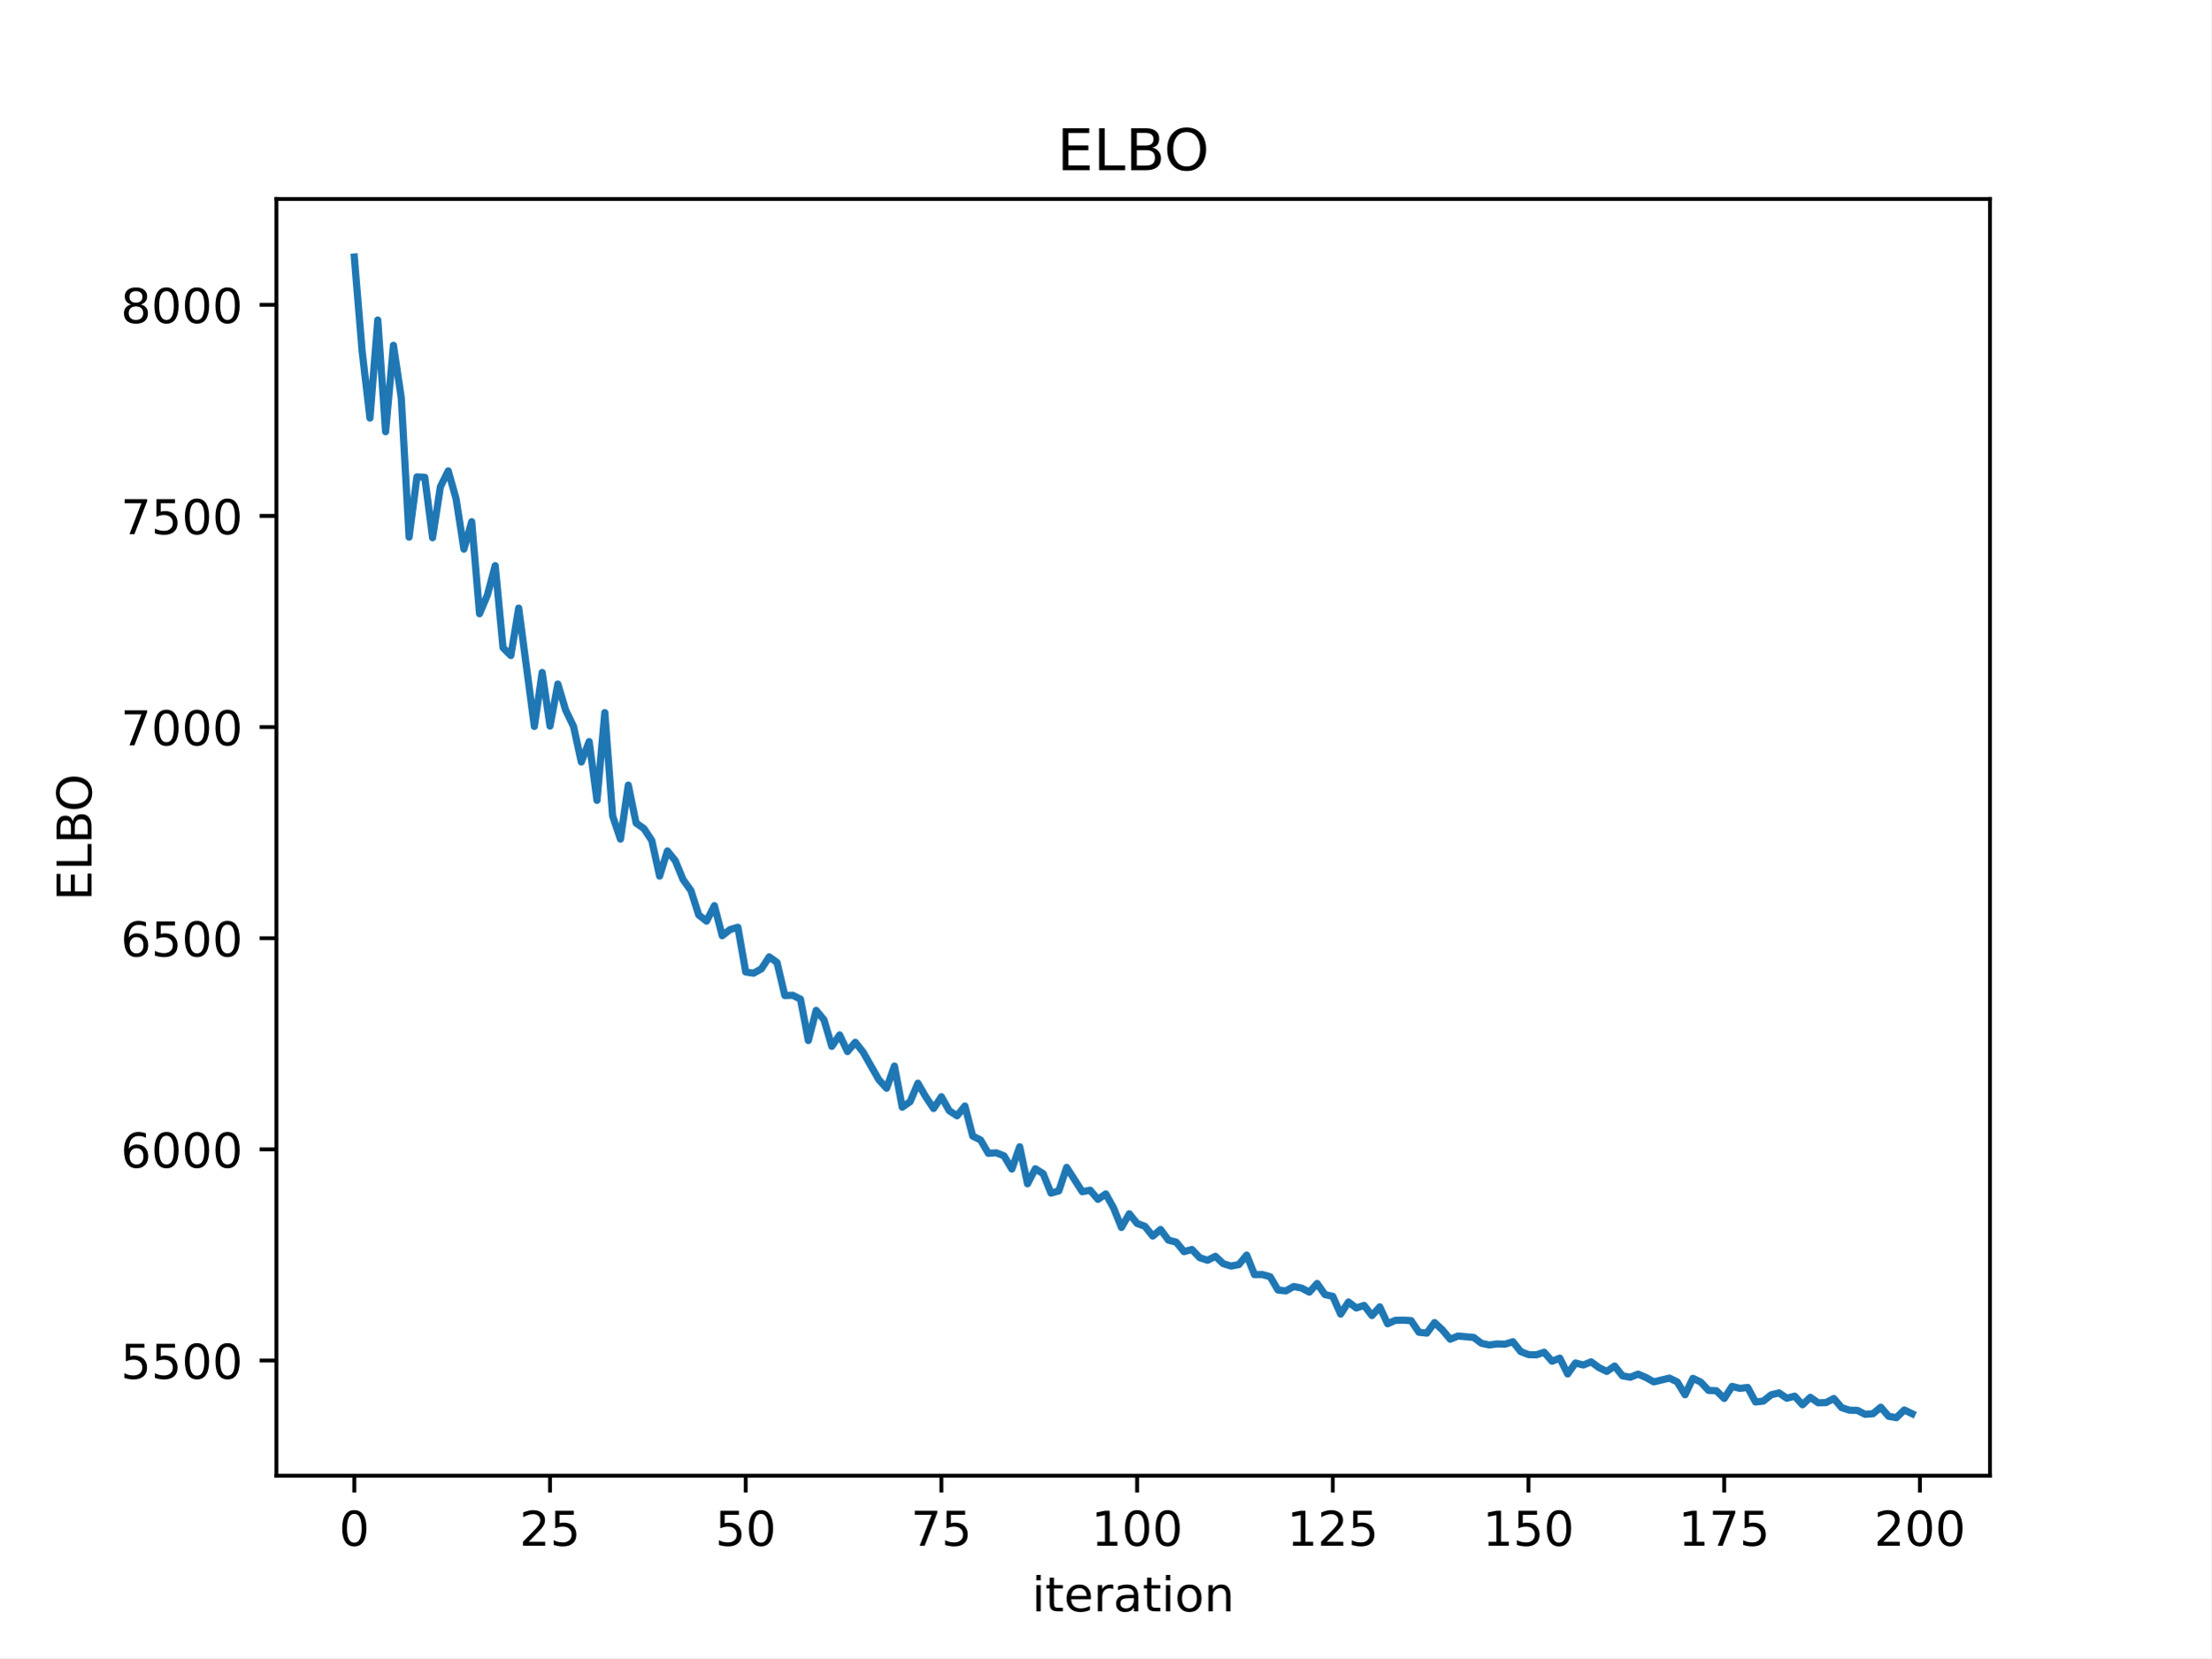
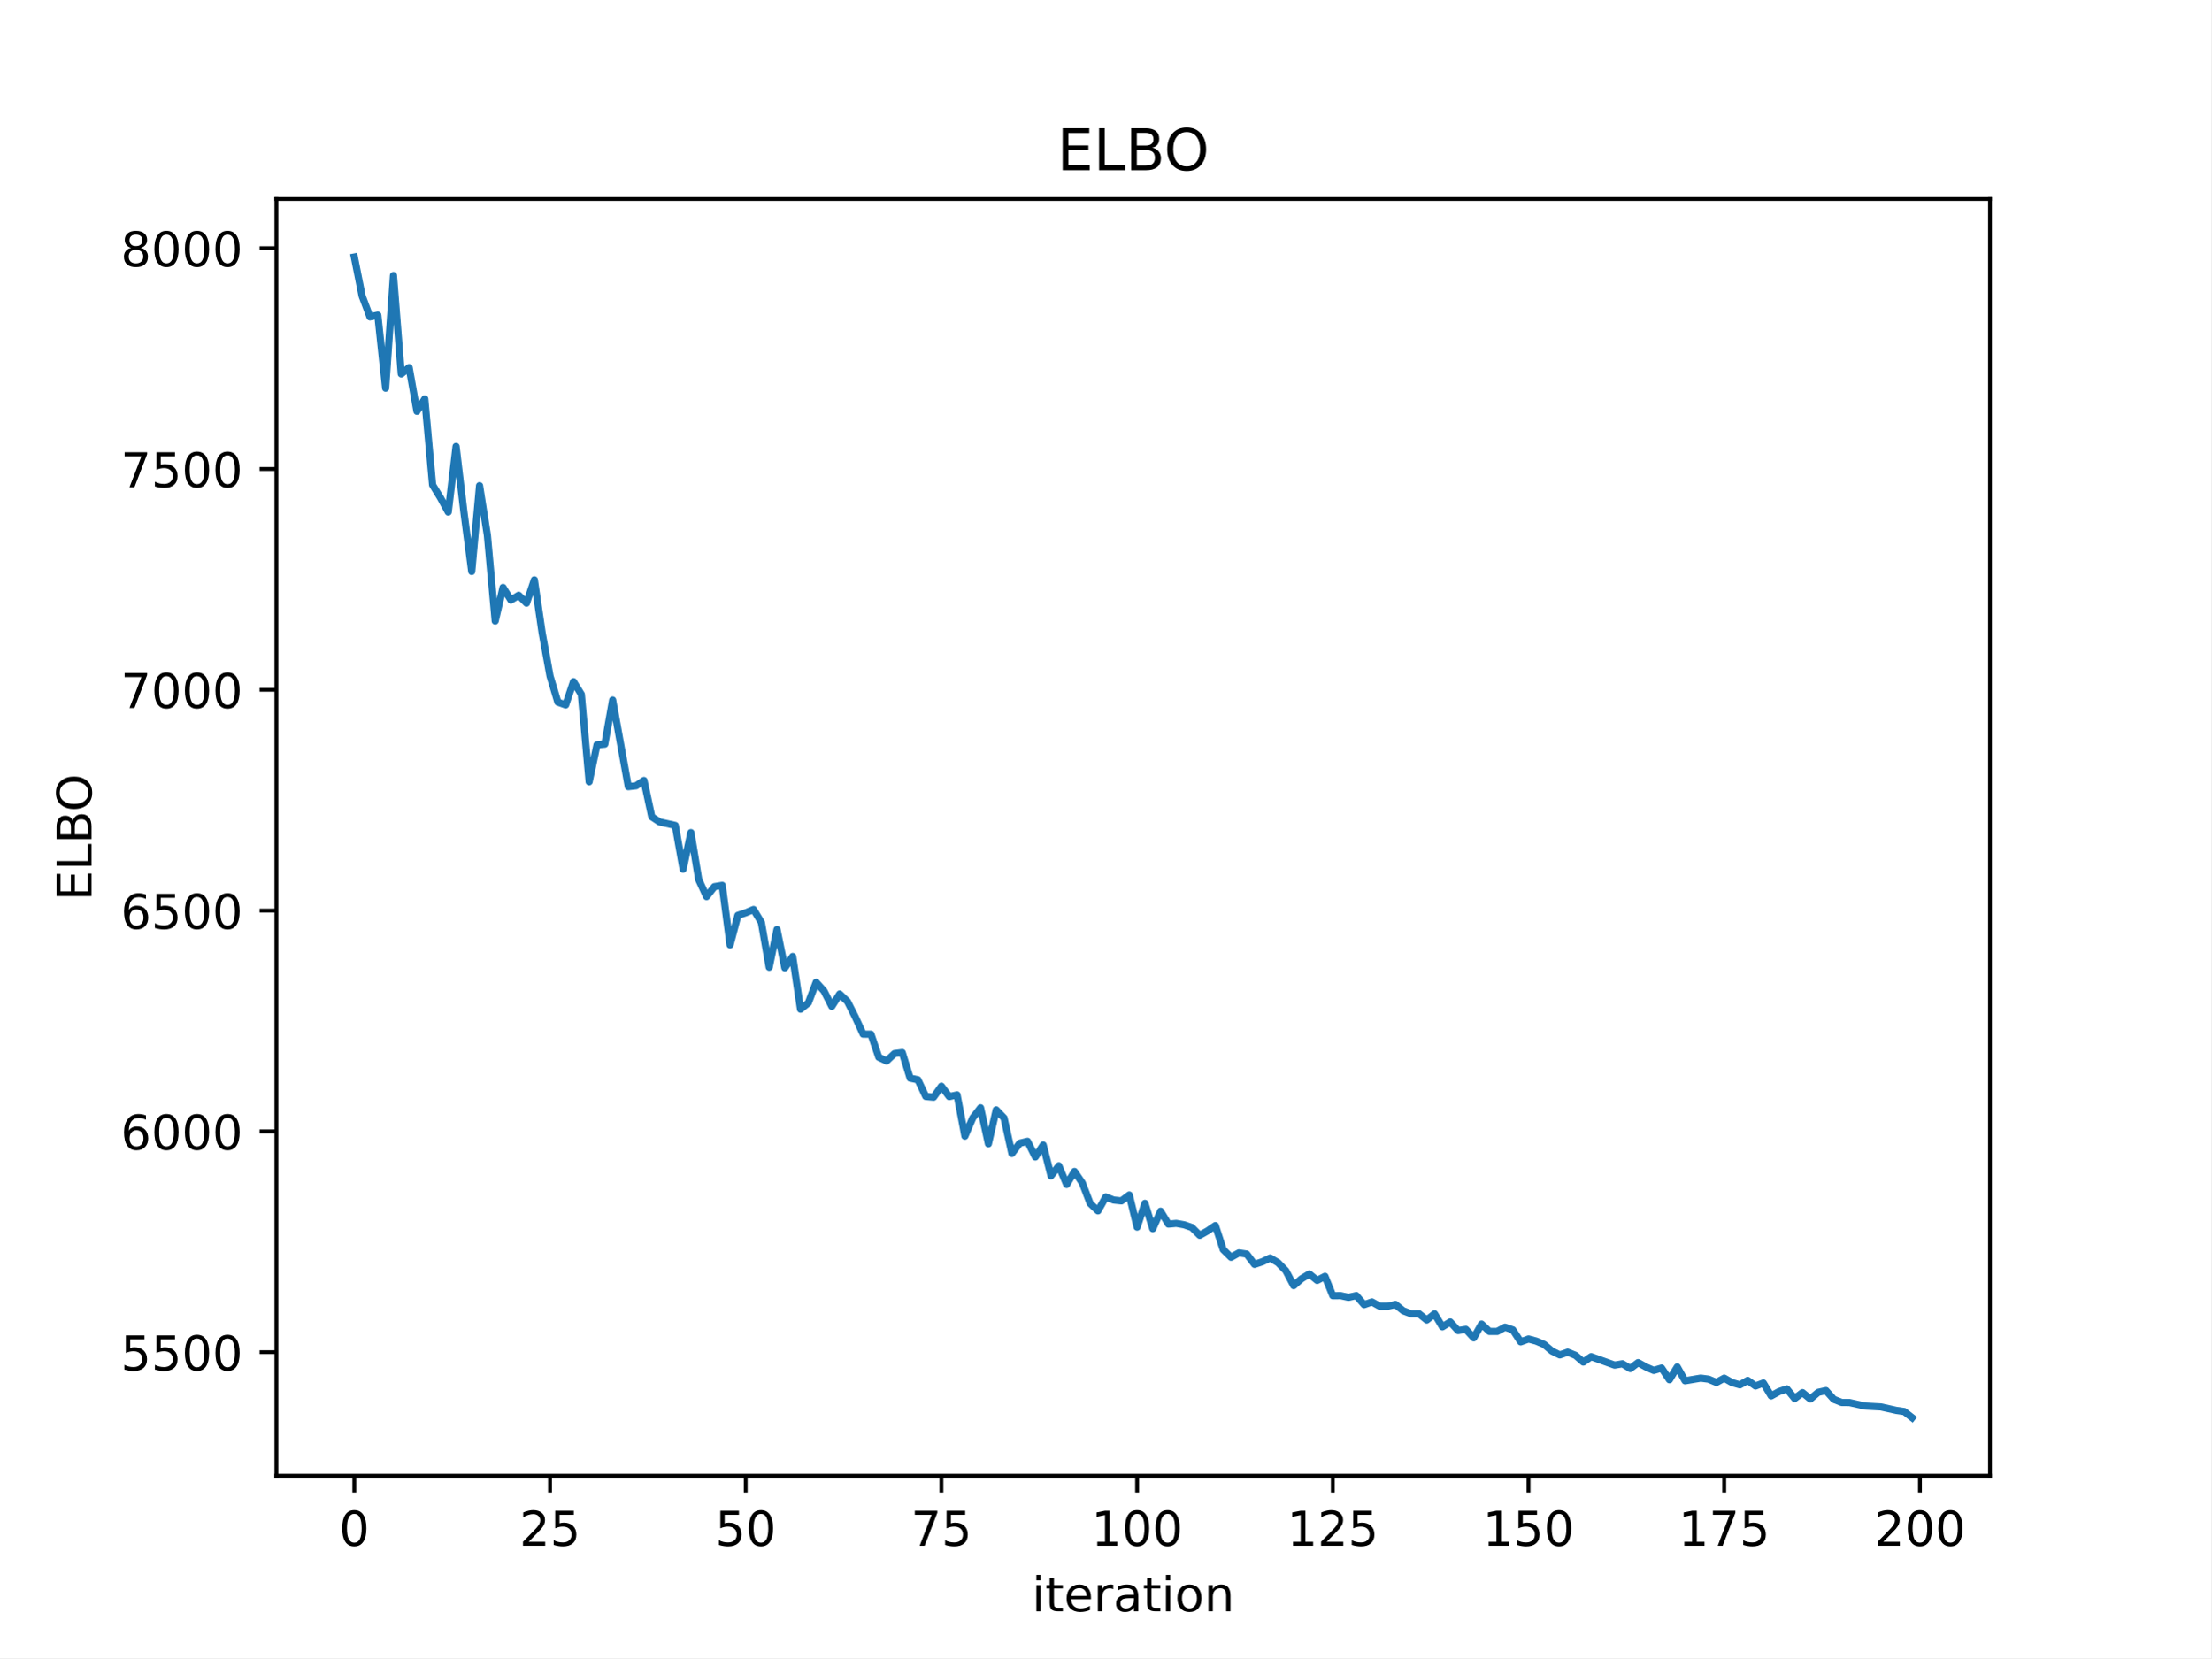
<svg xmlns="http://www.w3.org/2000/svg" xmlns:xlink="http://www.w3.org/1999/xlink" width="460.8pt" height="345.6pt" viewBox="0 0 460.8 345.6" version="1.1">
  <defs>
    <style type="text/css">*{stroke-linejoin: round; stroke-linecap: butt}</style>
  </defs>
  <g id="figure_1">
    <g id="patch_1">
      <path d="M 0 345.6  L 460.8 345.6  L 460.8 0  L 0 0  z " style="fill: #ffffff" />
    </g>
    <g id="axes_1">
      <g id="patch_2">
        <path d="M 57.6 307.584  L 414.72 307.584  L 414.72 41.472  L 57.6 41.472  z " style="fill: #ffffff" />
      </g>
      <g id="matplotlib.axis_1">
        <g id="xtick_1">
          <g id="line2d_1">
            <defs>
-               <path id="ma4abea3c16" d="M 0 0  L 0 3.5  " style="stroke: #000000; stroke-width: 0.8" />
+               <path id="m9ee8427e25" d="M 0 0  L 0 3.5  " style="stroke: #000000; stroke-width: 0.8" />
            </defs>
            <g>
-               <use xlink:href="#ma4abea3c16" x="73.833" y="307.584" style="stroke: #000000; stroke-width: 0.8" />
+               <use xlink:href="#m9ee8427e25" x="73.833" y="307.584" style="stroke: #000000; stroke-width: 0.8" />
            </g>
          </g>
          <g id="text_1">
            <g transform="translate(70.65148 322.1824) scale(0.1 -0.1)">
              <defs>
                <path id="DejaVuSans-30" d="M 2034 4250  Q 1547 4250 1301 3770  Q 1056 3291 1056 2328  Q 1056 1369 1301 889  Q 1547 409 2034 409  Q 2525 409 2770 889  Q 3016 1369 3016 2328  Q 3016 3291 2770 3770  Q 2525 4250 2034 4250  z M 2034 4750  Q 2819 4750 3233 4129  Q 3647 3509 3647 2328  Q 3647 1150 3233 529  Q 2819 -91 2034 -91  Q 1250 -91 836 529  Q 422 1150 422 2328  Q 422 3509 836 4129  Q 1250 4750 2034 4750  z " transform="scale(0.015625)" />
              </defs>
              <use xlink:href="#DejaVuSans-30" />
            </g>
          </g>
        </g>
        <g id="xtick_2">
          <g id="line2d_2">
            <g>
-               <use xlink:href="#ma4abea3c16" x="114.618" y="307.584" style="stroke: #000000; stroke-width: 0.8" />
+               <use xlink:href="#m9ee8427e25" x="114.618" y="307.584" style="stroke: #000000; stroke-width: 0.8" />
            </g>
          </g>
          <g id="text_2">
            <g transform="translate(108.256 322.1824) scale(0.1 -0.1)">
              <defs>
                <path id="DejaVuSans-32" d="M 1228 531  L 3431 531  L 3431 0  L 469 0  L 469 531  Q 828 903 1448 1529  Q 2069 2156 2228 2338  Q 2531 2678 2651 2914  Q 2772 3150 2772 3378  Q 2772 3750 2511 3984  Q 2250 4219 1831 4219  Q 1534 4219 1204 4116  Q 875 4013 500 3803  L 500 4441  Q 881 4594 1212 4672  Q 1544 4750 1819 4750  Q 2544 4750 2975 4387  Q 3406 4025 3406 3419  Q 3406 3131 3298 2873  Q 3191 2616 2906 2266  Q 2828 2175 2409 1742  Q 1991 1309 1228 531  z " transform="scale(0.015625)" />
                <path id="DejaVuSans-35" d="M 691 4666  L 3169 4666  L 3169 4134  L 1269 4134  L 1269 2991  Q 1406 3038 1543 3061  Q 1681 3084 1819 3084  Q 2600 3084 3056 2656  Q 3513 2228 3513 1497  Q 3513 744 3044 326  Q 2575 -91 1722 -91  Q 1428 -91 1123 -41  Q 819 9 494 109  L 494 744  Q 775 591 1075 516  Q 1375 441 1709 441  Q 2250 441 2565 725  Q 2881 1009 2881 1497  Q 2881 1984 2565 2268  Q 2250 2553 1709 2553  Q 1456 2553 1204 2497  Q 953 2441 691 2322  L 691 4666  z " transform="scale(0.015625)" />
              </defs>
              <use xlink:href="#DejaVuSans-32" />
              <use xlink:href="#DejaVuSans-35" transform="translate(63.62305 0)" />
            </g>
          </g>
        </g>
        <g id="xtick_3">
          <g id="line2d_3">
            <g>
-               <use xlink:href="#ma4abea3c16" x="155.404" y="307.584" style="stroke: #000000; stroke-width: 0.8" />
+               <use xlink:href="#m9ee8427e25" x="155.404" y="307.584" style="stroke: #000000; stroke-width: 0.8" />
            </g>
          </g>
          <g id="text_3">
            <g transform="translate(149.0417 322.1824) scale(0.1 -0.1)">
              <use xlink:href="#DejaVuSans-35" />
              <use xlink:href="#DejaVuSans-30" transform="translate(63.62305 0)" />
            </g>
          </g>
        </g>
        <g id="xtick_4">
          <g id="line2d_4">
            <g>
-               <use xlink:href="#ma4abea3c16" x="196.19" y="307.584" style="stroke: #000000; stroke-width: 0.8" />
+               <use xlink:href="#m9ee8427e25" x="196.19" y="307.584" style="stroke: #000000; stroke-width: 0.8" />
            </g>
          </g>
          <g id="text_4">
            <g transform="translate(189.8275 322.1824) scale(0.1 -0.1)">
              <defs>
                <path id="DejaVuSans-37" d="M 525 4666  L 3525 4666  L 3525 4397  L 1831 0  L 1172 0  L 2766 4134  L 525 4134  L 525 4666  z " transform="scale(0.015625)" />
              </defs>
              <use xlink:href="#DejaVuSans-37" />
              <use xlink:href="#DejaVuSans-35" transform="translate(63.62305 0)" />
            </g>
          </g>
        </g>
        <g id="xtick_5">
          <g id="line2d_5">
            <g>
-               <use xlink:href="#ma4abea3c16" x="236.976" y="307.584" style="stroke: #000000; stroke-width: 0.8" />
+               <use xlink:href="#m9ee8427e25" x="236.976" y="307.584" style="stroke: #000000; stroke-width: 0.8" />
            </g>
          </g>
          <g id="text_5">
            <g transform="translate(227.432 322.1824) scale(0.1 -0.1)">
              <defs>
                <path id="DejaVuSans-31" d="M 794 531  L 1825 531  L 1825 4091  L 703 3866  L 703 4441  L 1819 4666  L 2450 4666  L 2450 531  L 3481 531  L 3481 0  L 794 0  L 794 531  z " transform="scale(0.015625)" />
              </defs>
              <use xlink:href="#DejaVuSans-31" />
              <use xlink:href="#DejaVuSans-30" transform="translate(63.62305 0)" />
              <use xlink:href="#DejaVuSans-30" transform="translate(127.2461 0)" />
            </g>
          </g>
        </g>
        <g id="xtick_6">
          <g id="line2d_6">
            <g>
-               <use xlink:href="#ma4abea3c16" x="277.761" y="307.584" style="stroke: #000000; stroke-width: 0.8" />
+               <use xlink:href="#m9ee8427e25" x="277.761" y="307.584" style="stroke: #000000; stroke-width: 0.8" />
            </g>
          </g>
          <g id="text_6">
            <g transform="translate(268.2177 322.1824) scale(0.1 -0.1)">
              <use xlink:href="#DejaVuSans-31" />
              <use xlink:href="#DejaVuSans-32" transform="translate(63.62305 0)" />
              <use xlink:href="#DejaVuSans-35" transform="translate(127.2461 0)" />
            </g>
          </g>
        </g>
        <g id="xtick_7">
          <g id="line2d_7">
            <g>
-               <use xlink:href="#ma4abea3c16" x="318.547" y="307.584" style="stroke: #000000; stroke-width: 0.8" />
+               <use xlink:href="#m9ee8427e25" x="318.547" y="307.584" style="stroke: #000000; stroke-width: 0.8" />
            </g>
          </g>
          <g id="text_7">
            <g transform="translate(309.0035 322.1824) scale(0.1 -0.1)">
              <use xlink:href="#DejaVuSans-31" />
              <use xlink:href="#DejaVuSans-35" transform="translate(63.62305 0)" />
              <use xlink:href="#DejaVuSans-30" transform="translate(127.2461 0)" />
            </g>
          </g>
        </g>
        <g id="xtick_8">
          <g id="line2d_8">
            <g>
-               <use xlink:href="#ma4abea3c16" x="359.333" y="307.584" style="stroke: #000000; stroke-width: 0.8" />
+               <use xlink:href="#m9ee8427e25" x="359.333" y="307.584" style="stroke: #000000; stroke-width: 0.8" />
            </g>
          </g>
          <g id="text_8">
            <g transform="translate(349.7892 322.1824) scale(0.1 -0.1)">
              <use xlink:href="#DejaVuSans-31" />
              <use xlink:href="#DejaVuSans-37" transform="translate(63.62305 0)" />
              <use xlink:href="#DejaVuSans-35" transform="translate(127.2461 0)" />
            </g>
          </g>
        </g>
        <g id="xtick_9">
          <g id="line2d_9">
            <g>
-               <use xlink:href="#ma4abea3c16" x="400.119" y="307.584" style="stroke: #000000; stroke-width: 0.8" />
+               <use xlink:href="#m9ee8427e25" x="400.119" y="307.584" style="stroke: #000000; stroke-width: 0.8" />
            </g>
          </g>
          <g id="text_9">
            <g transform="translate(390.575 322.1824) scale(0.1 -0.1)">
              <use xlink:href="#DejaVuSans-32" />
              <use xlink:href="#DejaVuSans-30" transform="translate(63.62305 0)" />
              <use xlink:href="#DejaVuSans-30" transform="translate(127.2461 0)" />
            </g>
          </g>
        </g>
        <g id="text_10">
          <g transform="translate(215.0373 335.8606) scale(0.1 -0.1)">
            <defs>
              <path id="DejaVuSans-69" d="M 603 3500  L 1178 3500  L 1178 0  L 603 0  L 603 3500  z M 603 4863  L 1178 4863  L 1178 4134  L 603 4134  L 603 4863  z " transform="scale(0.015625)" />
              <path id="DejaVuSans-74" d="M 1172 4494  L 1172 3500  L 2356 3500  L 2356 3053  L 1172 3053  L 1172 1153  Q 1172 725 1289 603  Q 1406 481 1766 481  L 2356 481  L 2356 0  L 1766 0  Q 1100 0 847 248  Q 594 497 594 1153  L 594 3053  L 172 3053  L 172 3500  L 594 3500  L 594 4494  L 1172 4494  z " transform="scale(0.015625)" />
              <path id="DejaVuSans-65" d="M 3597 1894  L 3597 1613  L 953 1613  Q 991 1019 1311 708  Q 1631 397 2203 397  Q 2534 397 2845 478  Q 3156 559 3463 722  L 3463 178  Q 3153 47 2828 -22  Q 2503 -91 2169 -91  Q 1331 -91 842 396  Q 353 884 353 1716  Q 353 2575 817 3079  Q 1281 3584 2069 3584  Q 2775 3584 3186 3129  Q 3597 2675 3597 1894  z M 3022 2063  Q 3016 2534 2758 2815  Q 2500 3097 2075 3097  Q 1594 3097 1305 2825  Q 1016 2553 972 2059  L 3022 2063  z " transform="scale(0.015625)" />
              <path id="DejaVuSans-72" d="M 2631 2963  Q 2534 3019 2420 3045  Q 2306 3072 2169 3072  Q 1681 3072 1420 2755  Q 1159 2438 1159 1844  L 1159 0  L 581 0  L 581 3500  L 1159 3500  L 1159 2956  Q 1341 3275 1631 3429  Q 1922 3584 2338 3584  Q 2397 3584 2469 3576  Q 2541 3569 2628 3553  L 2631 2963  z " transform="scale(0.015625)" />
              <path id="DejaVuSans-61" d="M 2194 1759  Q 1497 1759 1228 1600  Q 959 1441 959 1056  Q 959 750 1161 570  Q 1363 391 1709 391  Q 2188 391 2477 730  Q 2766 1069 2766 1631  L 2766 1759  L 2194 1759  z M 3341 1997  L 3341 0  L 2766 0  L 2766 531  Q 2569 213 2275 61  Q 1981 -91 1556 -91  Q 1019 -91 701 211  Q 384 513 384 1019  Q 384 1609 779 1909  Q 1175 2209 1959 2209  L 2766 2209  L 2766 2266  Q 2766 2663 2505 2880  Q 2244 3097 1772 3097  Q 1472 3097 1187 3025  Q 903 2953 641 2809  L 641 3341  Q 956 3463 1253 3523  Q 1550 3584 1831 3584  Q 2591 3584 2966 3190  Q 3341 2797 3341 1997  z " transform="scale(0.015625)" />
              <path id="DejaVuSans-6f" d="M 1959 3097  Q 1497 3097 1228 2736  Q 959 2375 959 1747  Q 959 1119 1226 758  Q 1494 397 1959 397  Q 2419 397 2687 759  Q 2956 1122 2956 1747  Q 2956 2369 2687 2733  Q 2419 3097 1959 3097  z M 1959 3584  Q 2709 3584 3137 3096  Q 3566 2609 3566 1747  Q 3566 888 3137 398  Q 2709 -91 1959 -91  Q 1206 -91 779 398  Q 353 888 353 1747  Q 353 2609 779 3096  Q 1206 3584 1959 3584  z " transform="scale(0.015625)" />
              <path id="DejaVuSans-6e" d="M 3513 2113  L 3513 0  L 2938 0  L 2938 2094  Q 2938 2591 2744 2837  Q 2550 3084 2163 3084  Q 1697 3084 1428 2787  Q 1159 2491 1159 1978  L 1159 0  L 581 0  L 581 3500  L 1159 3500  L 1159 2956  Q 1366 3272 1645 3428  Q 1925 3584 2291 3584  Q 2894 3584 3203 3211  Q 3513 2838 3513 2113  z " transform="scale(0.015625)" />
            </defs>
            <use xlink:href="#DejaVuSans-69" />
            <use xlink:href="#DejaVuSans-74" transform="translate(27.7832 0)" />
            <use xlink:href="#DejaVuSans-65" transform="translate(66.99219 0)" />
            <use xlink:href="#DejaVuSans-72" transform="translate(128.5156 0)" />
            <use xlink:href="#DejaVuSans-61" transform="translate(169.6289 0)" />
            <use xlink:href="#DejaVuSans-74" transform="translate(230.9082 0)" />
            <use xlink:href="#DejaVuSans-69" transform="translate(270.1172 0)" />
            <use xlink:href="#DejaVuSans-6f" transform="translate(297.9004 0)" />
            <use xlink:href="#DejaVuSans-6e" transform="translate(359.082 0)" />
          </g>
        </g>
      </g>
      <g id="matplotlib.axis_2">
        <g id="ytick_1">
          <g id="line2d_10">
            <defs>
-               <path id="mae28d7c0f7" d="M 0 0  L -3.5 0  " style="stroke: #000000; stroke-width: 0.8" />
+               <path id="mfe2d74f9b6" d="M 0 0  L -3.5 0  " style="stroke: #000000; stroke-width: 0.8" />
            </defs>
            <g>
-               <use xlink:href="#mae28d7c0f7" x="57.6" y="283.579" style="stroke: #000000; stroke-width: 0.8" />
+               <use xlink:href="#mfe2d74f9b6" x="57.6" y="281.834" style="stroke: #000000; stroke-width: 0.8" />
            </g>
          </g>
          <g id="text_11">
-             <g transform="translate(25.15 287.378) scale(0.1 -0.1)">
+             <g transform="translate(25.15 285.6328) scale(0.1 -0.1)">
              <use xlink:href="#DejaVuSans-35" />
              <use xlink:href="#DejaVuSans-35" transform="translate(63.62305 0)" />
              <use xlink:href="#DejaVuSans-30" transform="translate(127.2461 0)" />
              <use xlink:href="#DejaVuSans-30" transform="translate(190.8691 0)" />
            </g>
          </g>
        </g>
        <g id="ytick_2">
          <g id="line2d_11">
            <g>
-               <use xlink:href="#mae28d7c0f7" x="57.6" y="239.567" style="stroke: #000000; stroke-width: 0.8" />
+               <use xlink:href="#mfe2d74f9b6" x="57.6" y="235.813" style="stroke: #000000; stroke-width: 0.8" />
            </g>
          </g>
          <g id="text_12">
-             <g transform="translate(25.15 243.3666) scale(0.1 -0.1)">
+             <g transform="translate(25.15 239.6123) scale(0.1 -0.1)">
              <defs>
                <path id="DejaVuSans-36" d="M 2113 2584  Q 1688 2584 1439 2293  Q 1191 2003 1191 1497  Q 1191 994 1439 701  Q 1688 409 2113 409  Q 2538 409 2786 701  Q 3034 994 3034 1497  Q 3034 2003 2786 2293  Q 2538 2584 2113 2584  z M 3366 4563  L 3366 3988  Q 3128 4100 2886 4159  Q 2644 4219 2406 4219  Q 1781 4219 1451 3797  Q 1122 3375 1075 2522  Q 1259 2794 1537 2939  Q 1816 3084 2150 3084  Q 2853 3084 3261 2657  Q 3669 2231 3669 1497  Q 3669 778 3244 343  Q 2819 -91 2113 -91  Q 1303 -91 875 529  Q 447 1150 447 2328  Q 447 3434 972 4092  Q 1497 4750 2381 4750  Q 2619 4750 2861 4703  Q 3103 4656 3366 4563  z " transform="scale(0.015625)" />
              </defs>
              <use xlink:href="#DejaVuSans-36" />
              <use xlink:href="#DejaVuSans-30" transform="translate(63.62305 0)" />
              <use xlink:href="#DejaVuSans-30" transform="translate(127.2461 0)" />
              <use xlink:href="#DejaVuSans-30" transform="translate(190.8691 0)" />
            </g>
          </g>
        </g>
        <g id="ytick_3">
          <g id="line2d_12">
            <g>
-               <use xlink:href="#mae28d7c0f7" x="57.6" y="195.556" style="stroke: #000000; stroke-width: 0.8" />
+               <use xlink:href="#mfe2d74f9b6" x="57.6" y="189.792" style="stroke: #000000; stroke-width: 0.8" />
            </g>
          </g>
          <g id="text_13">
-             <g transform="translate(25.15 199.3552) scale(0.1 -0.1)">
+             <g transform="translate(25.15 193.5917) scale(0.1 -0.1)">
              <use xlink:href="#DejaVuSans-36" />
              <use xlink:href="#DejaVuSans-35" transform="translate(63.62305 0)" />
              <use xlink:href="#DejaVuSans-30" transform="translate(127.2461 0)" />
              <use xlink:href="#DejaVuSans-30" transform="translate(190.8691 0)" />
            </g>
          </g>
        </g>
        <g id="ytick_4">
          <g id="line2d_13">
            <g>
-               <use xlink:href="#mae28d7c0f7" x="57.6" y="151.545" style="stroke: #000000; stroke-width: 0.8" />
+               <use xlink:href="#mfe2d74f9b6" x="57.6" y="143.772" style="stroke: #000000; stroke-width: 0.8" />
            </g>
          </g>
          <g id="text_14">
-             <g transform="translate(25.15 155.3437) scale(0.1 -0.1)">
+             <g transform="translate(25.15 147.5711) scale(0.1 -0.1)">
              <use xlink:href="#DejaVuSans-37" />
              <use xlink:href="#DejaVuSans-30" transform="translate(63.62305 0)" />
              <use xlink:href="#DejaVuSans-30" transform="translate(127.2461 0)" />
              <use xlink:href="#DejaVuSans-30" transform="translate(190.8691 0)" />
            </g>
          </g>
        </g>
        <g id="ytick_5">
          <g id="line2d_14">
            <g>
-               <use xlink:href="#mae28d7c0f7" x="57.6" y="107.533" style="stroke: #000000; stroke-width: 0.8" />
+               <use xlink:href="#mfe2d74f9b6" x="57.6" y="97.751" style="stroke: #000000; stroke-width: 0.8" />
            </g>
          </g>
          <g id="text_15">
-             <g transform="translate(25.15 111.3323) scale(0.1 -0.1)">
+             <g transform="translate(25.15 101.5506) scale(0.1 -0.1)">
              <use xlink:href="#DejaVuSans-37" />
              <use xlink:href="#DejaVuSans-35" transform="translate(63.62305 0)" />
              <use xlink:href="#DejaVuSans-30" transform="translate(127.2461 0)" />
              <use xlink:href="#DejaVuSans-30" transform="translate(190.8691 0)" />
            </g>
          </g>
        </g>
        <g id="ytick_6">
          <g id="line2d_15">
            <g>
-               <use xlink:href="#mae28d7c0f7" x="57.6" y="63.522" style="stroke: #000000; stroke-width: 0.8" />
+               <use xlink:href="#mfe2d74f9b6" x="57.6" y="51.731" style="stroke: #000000; stroke-width: 0.8" />
            </g>
          </g>
          <g id="text_16">
-             <g transform="translate(25.15 67.32089) scale(0.1 -0.1)">
+             <g transform="translate(25.15 55.53004) scale(0.1 -0.1)">
              <defs>
                <path id="DejaVuSans-38" d="M 2034 2216  Q 1584 2216 1326 1975  Q 1069 1734 1069 1313  Q 1069 891 1326 650  Q 1584 409 2034 409  Q 2484 409 2743 651  Q 3003 894 3003 1313  Q 3003 1734 2745 1975  Q 2488 2216 2034 2216  z M 1403 2484  Q 997 2584 770 2862  Q 544 3141 544 3541  Q 544 4100 942 4425  Q 1341 4750 2034 4750  Q 2731 4750 3128 4425  Q 3525 4100 3525 3541  Q 3525 3141 3298 2862  Q 3072 2584 2669 2484  Q 3125 2378 3379 2068  Q 3634 1759 3634 1313  Q 3634 634 3220 271  Q 2806 -91 2034 -91  Q 1263 -91 848 271  Q 434 634 434 1313  Q 434 1759 690 2068  Q 947 2378 1403 2484  z M 1172 3481  Q 1172 3119 1398 2916  Q 1625 2713 2034 2713  Q 2441 2713 2670 2916  Q 2900 3119 2900 3481  Q 2900 3844 2670 4047  Q 2441 4250 2034 4250  Q 1625 4250 1398 4047  Q 1172 3844 1172 3481  z " transform="scale(0.015625)" />
              </defs>
              <use xlink:href="#DejaVuSans-38" />
              <use xlink:href="#DejaVuSans-30" transform="translate(63.62305 0)" />
              <use xlink:href="#DejaVuSans-30" transform="translate(127.2461 0)" />
              <use xlink:href="#DejaVuSans-30" transform="translate(190.8691 0)" />
            </g>
          </g>
        </g>
        <g id="text_17">
          <g transform="translate(19.07031 187.7522) rotate(-90) scale(0.1 -0.1)">
            <defs>
              <path id="DejaVuSans-45" d="M 628 4666  L 3578 4666  L 3578 4134  L 1259 4134  L 1259 2753  L 3481 2753  L 3481 2222  L 1259 2222  L 1259 531  L 3634 531  L 3634 0  L 628 0  L 628 4666  z " transform="scale(0.015625)" />
              <path id="DejaVuSans-4c" d="M 628 4666  L 1259 4666  L 1259 531  L 3531 531  L 3531 0  L 628 0  L 628 4666  z " transform="scale(0.015625)" />
              <path id="DejaVuSans-42" d="M 1259 2228  L 1259 519  L 2272 519  Q 2781 519 3026 730  Q 3272 941 3272 1375  Q 3272 1813 3026 2020  Q 2781 2228 2272 2228  L 1259 2228  z M 1259 4147  L 1259 2741  L 2194 2741  Q 2656 2741 2882 2914  Q 3109 3088 3109 3444  Q 3109 3797 2882 3972  Q 2656 4147 2194 4147  L 1259 4147  z M 628 4666  L 2241 4666  Q 2963 4666 3353 4366  Q 3744 4066 3744 3513  Q 3744 3084 3544 2831  Q 3344 2578 2956 2516  Q 3422 2416 3680 2098  Q 3938 1781 3938 1306  Q 3938 681 3513 340  Q 3088 0 2303 0  L 628 0  L 628 4666  z " transform="scale(0.015625)" />
              <path id="DejaVuSans-4f" d="M 2522 4238  Q 1834 4238 1429 3725  Q 1025 3213 1025 2328  Q 1025 1447 1429 934  Q 1834 422 2522 422  Q 3209 422 3611 934  Q 4013 1447 4013 2328  Q 4013 3213 3611 3725  Q 3209 4238 2522 4238  z M 2522 4750  Q 3503 4750 4090 4092  Q 4678 3434 4678 2328  Q 4678 1225 4090 567  Q 3503 -91 2522 -91  Q 1538 -91 948 565  Q 359 1222 359 2328  Q 359 3434 948 4092  Q 1538 4750 2522 4750  z " transform="scale(0.015625)" />
            </defs>
            <use xlink:href="#DejaVuSans-45" />
            <use xlink:href="#DejaVuSans-4c" transform="translate(63.18359 0)" />
            <use xlink:href="#DejaVuSans-42" transform="translate(118.8965 0)" />
            <use xlink:href="#DejaVuSans-4f" transform="translate(185.75 0)" />
          </g>
        </g>
      </g>
      <g id="line2d_16">
-         <path d="M 73.833 53.568  L 75.464 73.211  L 77.096 87.136  L 78.727 66.696  L 80.358 89.98  L 81.99 71.966  L 83.621 82.921  L 85.253 111.953  L 86.884 99.399  L 88.516 99.481  L 90.147 112.067  L 91.778 101.444  L 93.41 98.154  L 95.041 103.946  L 96.673 114.453  L 98.304 108.736  L 99.936 127.915  L 101.567 124.036  L 103.198 117.891  L 104.83 135.012  L 106.461 136.634  L 108.093 126.745  L 111.356 151.411  L 112.987 140.159  L 114.618 151.331  L 116.25 142.568  L 117.881 148.011  L 119.513 151.384  L 121.144 158.828  L 122.776 154.567  L 124.407 166.822  L 126.038 148.528  L 127.67 170.082  L 129.301 174.9  L 130.933 163.643  L 132.564 171.551  L 134.196 172.702  L 135.827 175.176  L 137.458 182.606  L 139.09 177.365  L 140.721 179.382  L 142.353 183.343  L 143.984 185.619  L 145.616 190.708  L 147.247 191.996  L 148.879 188.768  L 150.51 195.034  L 152.141 193.754  L 153.773 193.267  L 155.404 202.592  L 157.036 202.848  L 158.667 201.948  L 160.299 199.439  L 161.93 200.614  L 163.561 207.508  L 165.193 207.442  L 166.824 208.258  L 168.456 216.883  L 170.087 210.591  L 171.719 212.562  L 173.35 218.099  L 174.981 215.706  L 176.613 219.174  L 178.244 217.236  L 179.876 219.303  L 183.139 225.033  L 184.77 226.826  L 186.401 222.193  L 188.033 230.779  L 189.664 229.636  L 191.296 225.774  L 192.927 228.601  L 194.559 231.052  L 196.19 228.597  L 197.821 231.508  L 199.453 232.569  L 201.084 230.531  L 202.716 236.798  L 204.347 237.604  L 205.979 240.396  L 207.61 240.282  L 209.241 240.917  L 210.873 243.674  L 212.504 239.025  L 214.136 246.747  L 215.767 243.606  L 217.399 244.634  L 219.03 248.688  L 220.661 248.227  L 222.293 243.325  L 225.556 248.398  L 227.187 248.08  L 228.819 249.986  L 230.45 248.851  L 232.081 251.792  L 233.713 255.846  L 235.344 252.992  L 236.976 255.007  L 238.607 255.605  L 240.239 257.64  L 241.87 256.264  L 243.501 258.484  L 245.133 258.905  L 246.764 260.886  L 248.396 260.432  L 250.027 262.144  L 251.659 262.687  L 253.29 261.851  L 254.921 263.384  L 256.553 263.891  L 258.184 263.569  L 259.816 261.605  L 261.447 265.68  L 263.079 265.656  L 264.71 266.116  L 266.341 268.887  L 267.973 269.07  L 269.604 268.148  L 271.236 268.468  L 272.867 269.327  L 274.499 267.519  L 276.13 269.838  L 277.761 270.193  L 279.393 273.904  L 281.024 271.376  L 282.656 272.628  L 284.287 272.096  L 285.919 274.211  L 287.55 272.392  L 289.181 275.914  L 290.813 275.195  L 292.444 275.168  L 294.076 275.264  L 295.707 277.683  L 297.339 277.867  L 298.97 275.67  L 300.601 277.19  L 302.233 279.137  L 303.864 278.475  L 307.127 278.769  L 308.759 279.998  L 310.39 280.339  L 312.021 280.115  L 313.653 280.172  L 315.284 279.656  L 316.916 281.712  L 318.547 282.347  L 320.179 282.389  L 321.81 281.854  L 323.441 283.723  L 325.073 283.08  L 326.704 286.38  L 328.336 284.09  L 329.967 284.514  L 331.599 283.854  L 333.23 285.053  L 334.862 285.848  L 336.493 284.728  L 338.124 286.77  L 339.756 287.062  L 341.387 286.412  L 343.019 287.114  L 344.65 288.026  L 347.913 287.245  L 349.544 288.035  L 351.176 290.712  L 352.807 287.286  L 354.439 288.073  L 356.07 289.815  L 357.702 289.87  L 359.333 291.49  L 360.964 288.968  L 362.596 289.386  L 364.227 289.189  L 365.859 292.221  L 367.49 292.028  L 369.122 290.718  L 370.753 290.328  L 372.384 291.443  L 374.016 291.004  L 375.647 292.797  L 377.279 291.244  L 378.91 292.39  L 380.542 292.346  L 382.173 291.496  L 383.804 293.392  L 385.436 293.933  L 387.067 293.962  L 388.699 294.792  L 390.33 294.665  L 391.962 293.307  L 393.593 295.201  L 395.224 295.488  L 396.856 293.884  L 398.487 294.666  L 398.487 294.666  " clip-path="url(#pb977f31557)" style="fill: none; stroke: #1f77b4; stroke-width: 1.5; stroke-linecap: square" />
+         <path d="M 73.833 53.568  L 75.464 61.702  L 77.096 66.046  L 78.727 65.668  L 80.358 80.902  L 81.99 57.417  L 83.621 77.934  L 85.253 76.607  L 86.884 85.724  L 88.516 83.144  L 90.147 101.071  L 91.778 103.739  L 93.41 106.725  L 95.041 93.049  L 96.673 106.738  L 98.304 119.105  L 99.936 101.225  L 101.567 111.582  L 103.198 129.435  L 104.83 122.442  L 106.461 125.066  L 108.093 124.074  L 109.724 125.706  L 111.356 120.86  L 112.987 131.964  L 114.618 140.899  L 116.25 146.343  L 117.881 146.925  L 119.513 142.069  L 121.144 144.725  L 122.776 162.943  L 124.407 155.244  L 126.038 155.095  L 127.67 145.91  L 130.933 163.966  L 132.564 163.78  L 134.196 162.669  L 135.827 170.241  L 137.458 171.316  L 140.721 172.038  L 142.353 181.161  L 143.984 173.535  L 145.616 183.348  L 147.247 186.882  L 148.879 184.804  L 150.51 184.531  L 152.141 196.951  L 153.773 190.79  L 155.404 190.249  L 157.036 189.559  L 158.667 192.26  L 160.299 201.608  L 161.93 193.729  L 163.561 201.74  L 165.193 199.355  L 166.824 210.351  L 168.456 209.037  L 170.087 204.735  L 171.719 206.553  L 173.35 209.762  L 174.981 207.185  L 176.613 208.739  L 178.244 211.98  L 179.876 215.545  L 181.507 215.563  L 183.139 220.368  L 184.77 221.145  L 186.401 219.602  L 188.033 219.391  L 189.664 224.712  L 191.296 225.06  L 192.927 228.537  L 194.559 228.691  L 196.19 226.395  L 197.821 228.566  L 199.453 228.213  L 201.084 236.807  L 202.716 233.013  L 204.347 230.9  L 205.979 238.407  L 207.61 231.332  L 209.241 233.028  L 210.873 240.43  L 212.504 238.28  L 214.136 237.88  L 215.767 241.148  L 217.399 238.658  L 219.03 245.071  L 220.661 242.988  L 222.293 246.889  L 223.924 244.168  L 225.556 246.565  L 227.187 250.831  L 228.819 252.38  L 230.45 249.482  L 232.081 250.13  L 233.713 250.303  L 235.344 249.073  L 236.976 255.769  L 238.607 250.812  L 240.239 256.099  L 241.87 252.455  L 243.501 255.145  L 245.133 254.993  L 246.764 255.285  L 248.396 255.846  L 250.027 257.479  L 251.659 256.56  L 253.29 255.446  L 254.921 260.458  L 256.553 262.06  L 258.184 261.143  L 259.816 261.384  L 261.447 263.531  L 263.079 262.987  L 264.71 262.209  L 266.341 263.178  L 267.973 264.855  L 269.604 267.966  L 271.236 266.538  L 272.867 265.535  L 274.499 266.877  L 276.13 266.032  L 277.761 270.068  L 279.393 270.055  L 281.024 270.413  L 282.656 270.043  L 284.287 271.937  L 285.919 271.368  L 287.55 272.272  L 289.181 272.268  L 290.813 271.89  L 292.444 273.213  L 294.076 273.83  L 295.707 273.813  L 297.339 275.13  L 298.97 273.842  L 300.601 276.554  L 302.233 275.54  L 303.864 277.337  L 305.496 277.082  L 307.127 278.849  L 308.759 275.982  L 310.39 277.513  L 312.021 277.517  L 313.653 276.63  L 315.284 277.19  L 316.916 279.685  L 318.547 279.089  L 320.179 279.539  L 321.81 280.236  L 323.441 281.612  L 325.073 282.41  L 326.704 281.84  L 328.336 282.496  L 329.967 283.899  L 331.599 282.775  L 336.493 284.537  L 338.124 284.256  L 339.756 285.255  L 341.387 284.015  L 343.019 284.925  L 344.65 285.642  L 346.282 285.149  L 347.913 287.581  L 349.544 284.91  L 351.176 287.802  L 354.439 287.244  L 356.07 287.464  L 357.702 288.149  L 359.333 287.249  L 360.964 288.181  L 362.596 288.648  L 364.227 287.722  L 365.859 288.89  L 367.49 288.266  L 369.122 290.958  L 370.753 290.053  L 372.384 289.491  L 374.016 291.502  L 375.647 290.265  L 377.279 291.605  L 378.91 290.215  L 380.542 289.846  L 382.173 291.674  L 383.804 292.325  L 385.436 292.342  L 388.699 293.074  L 391.962 293.25  L 395.224 293.981  L 396.856 294.216  L 398.487 295.488  L 398.487 295.488  " clip-path="url(#pdec3a2f0ea)" style="fill: none; stroke: #1f77b4; stroke-width: 1.5; stroke-linecap: square" />
      </g>
      <g id="patch_3">
        <path d="M 57.6 307.584  L 57.6 41.472  " style="fill: none; stroke: #000000; stroke-width: 0.8; stroke-linejoin: miter; stroke-linecap: square" />
      </g>
      <g id="patch_4">
        <path d="M 414.72 307.584  L 414.72 41.472  " style="fill: none; stroke: #000000; stroke-width: 0.8; stroke-linejoin: miter; stroke-linecap: square" />
      </g>
      <g id="patch_5">
        <path d="M 57.6 307.584  L 414.72 307.584  " style="fill: none; stroke: #000000; stroke-width: 0.8; stroke-linejoin: miter; stroke-linecap: square" />
      </g>
      <g id="patch_6">
        <path d="M 57.6 41.472  L 414.72 41.472  " style="fill: none; stroke: #000000; stroke-width: 0.8; stroke-linejoin: miter; stroke-linecap: square" />
      </g>
      <g id="text_18">
        <g transform="translate(220.2909 35.472) scale(0.12 -0.12)">
          <use xlink:href="#DejaVuSans-45" />
          <use xlink:href="#DejaVuSans-4c" transform="translate(63.18359 0)" />
          <use xlink:href="#DejaVuSans-42" transform="translate(118.8965 0)" />
          <use xlink:href="#DejaVuSans-4f" transform="translate(185.75 0)" />
        </g>
      </g>
    </g>
  </g>
  <defs>
-     <clipPath id="pb977f31557">
+     <clipPath id="pdec3a2f0ea">
      <rect x="57.6" y="41.472" width="357.12" height="266.112" />
    </clipPath>
  </defs>
</svg>
